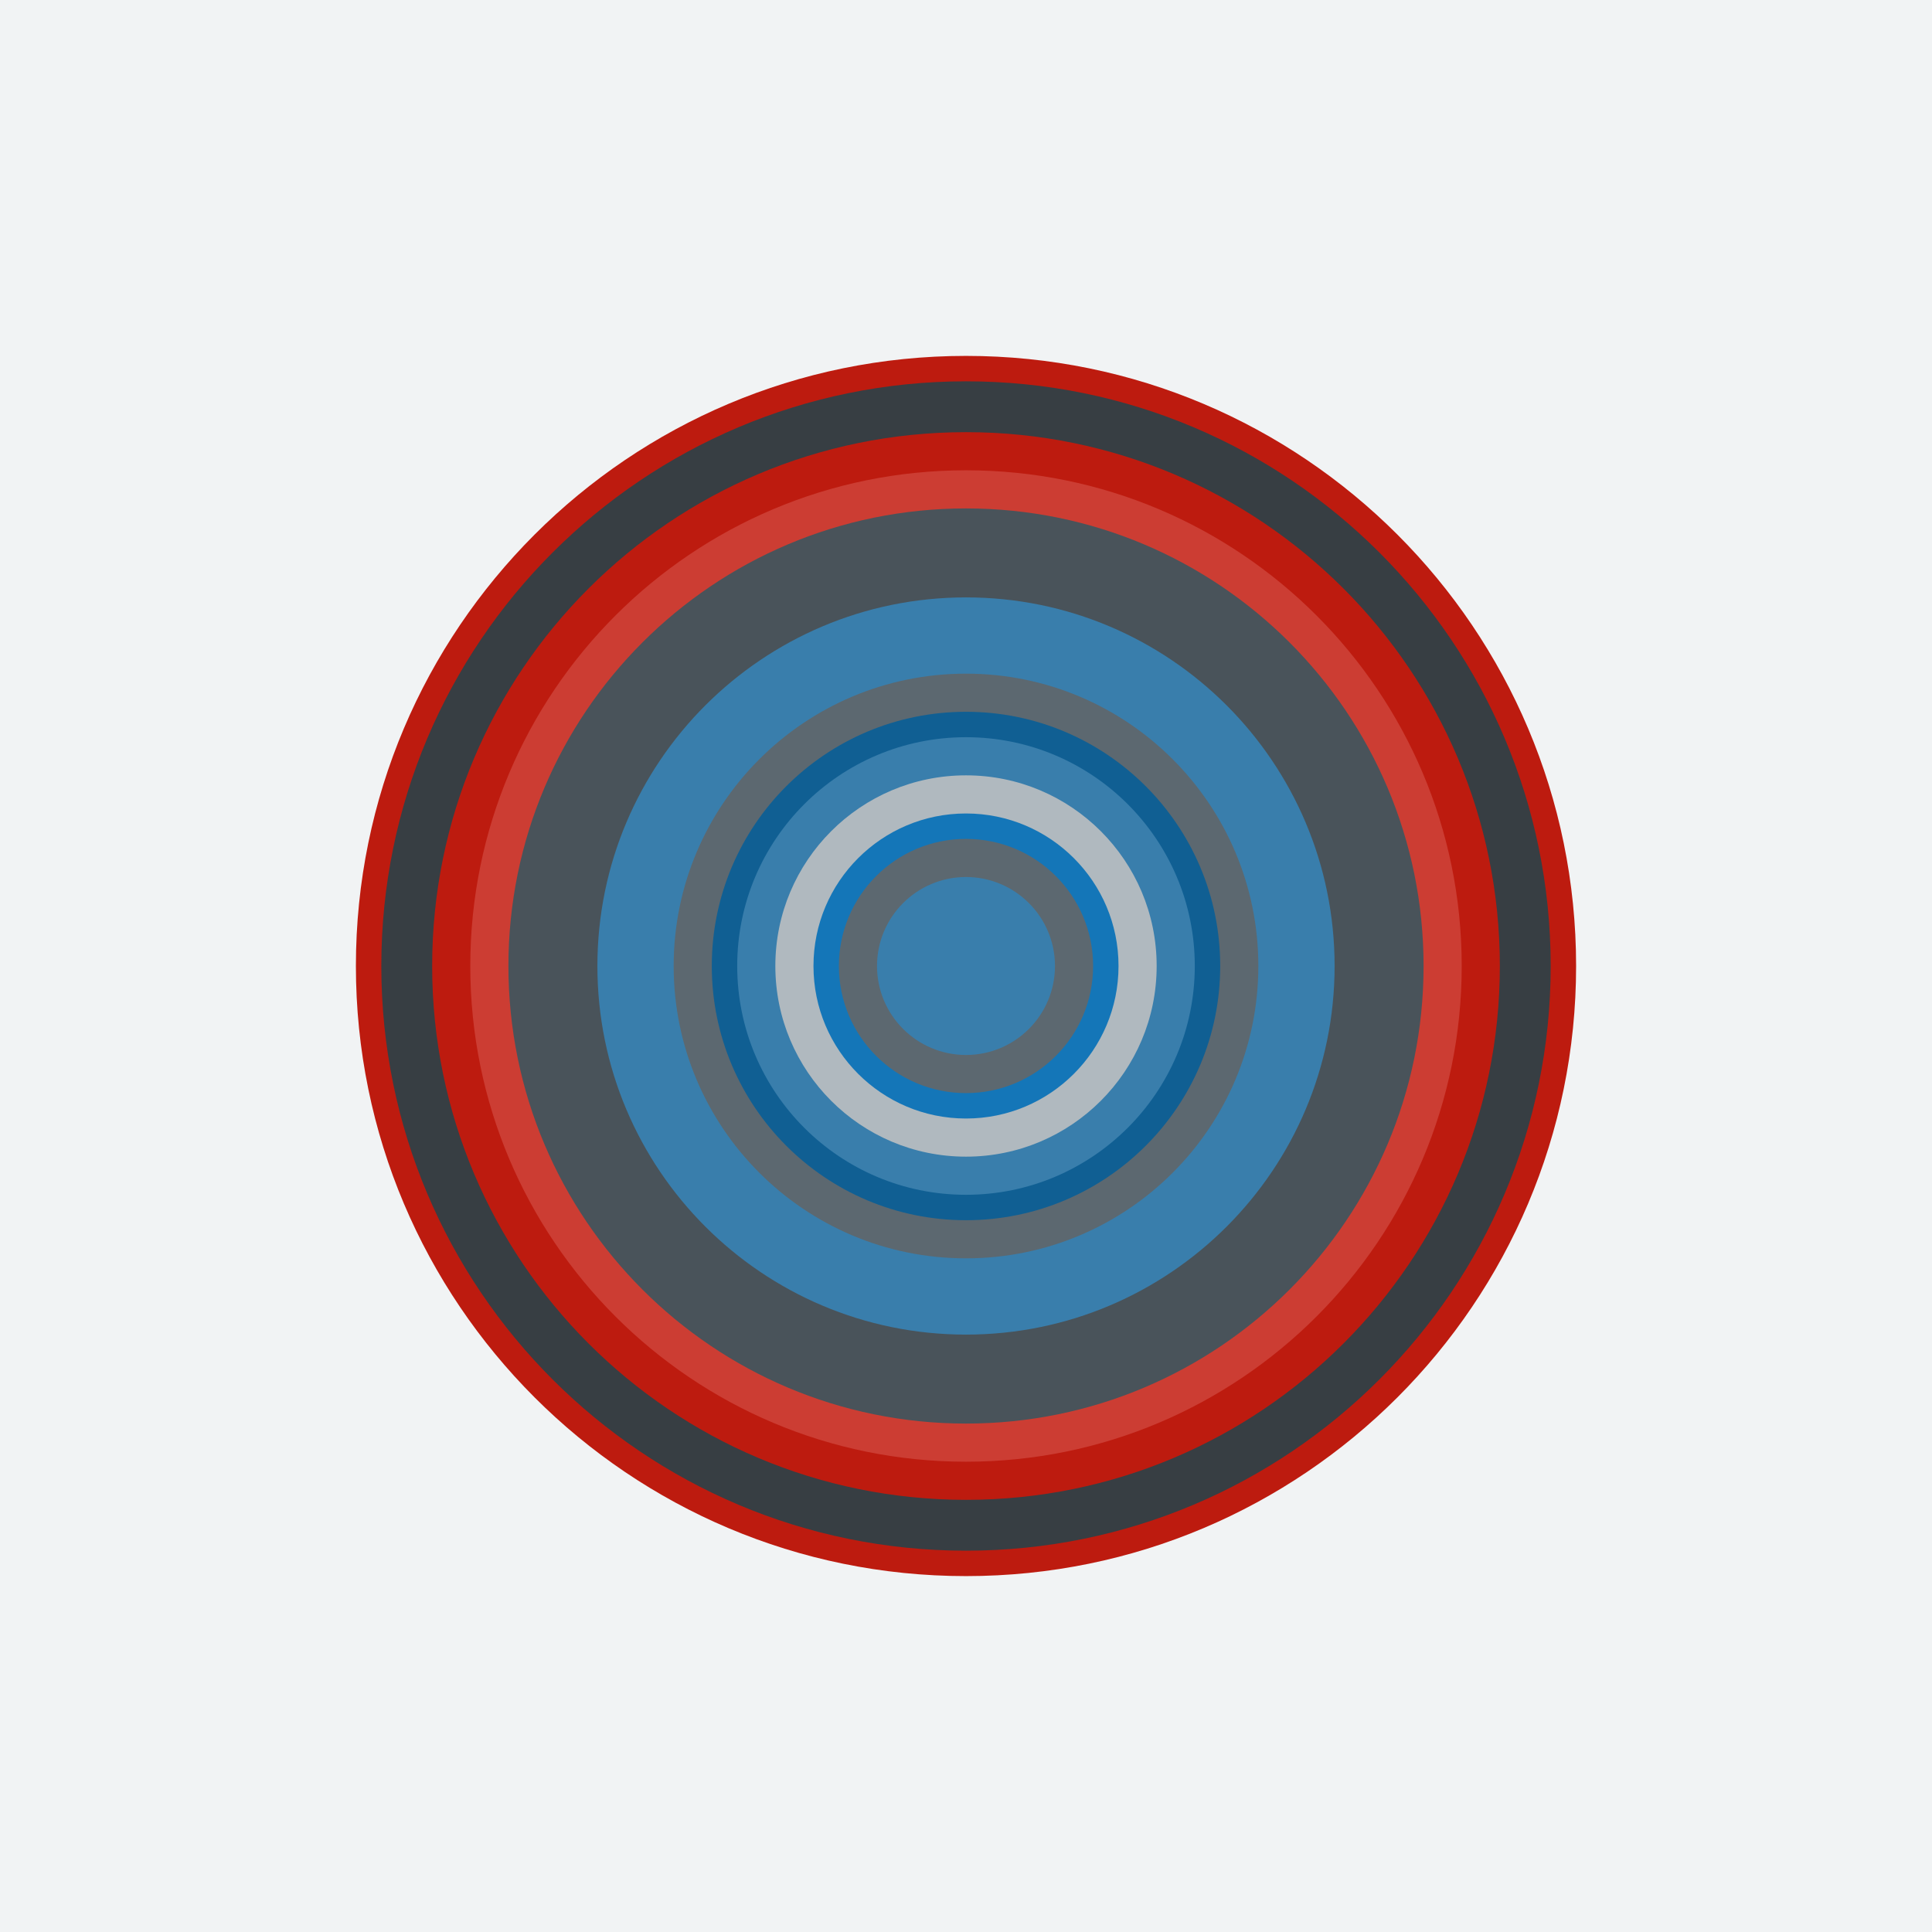
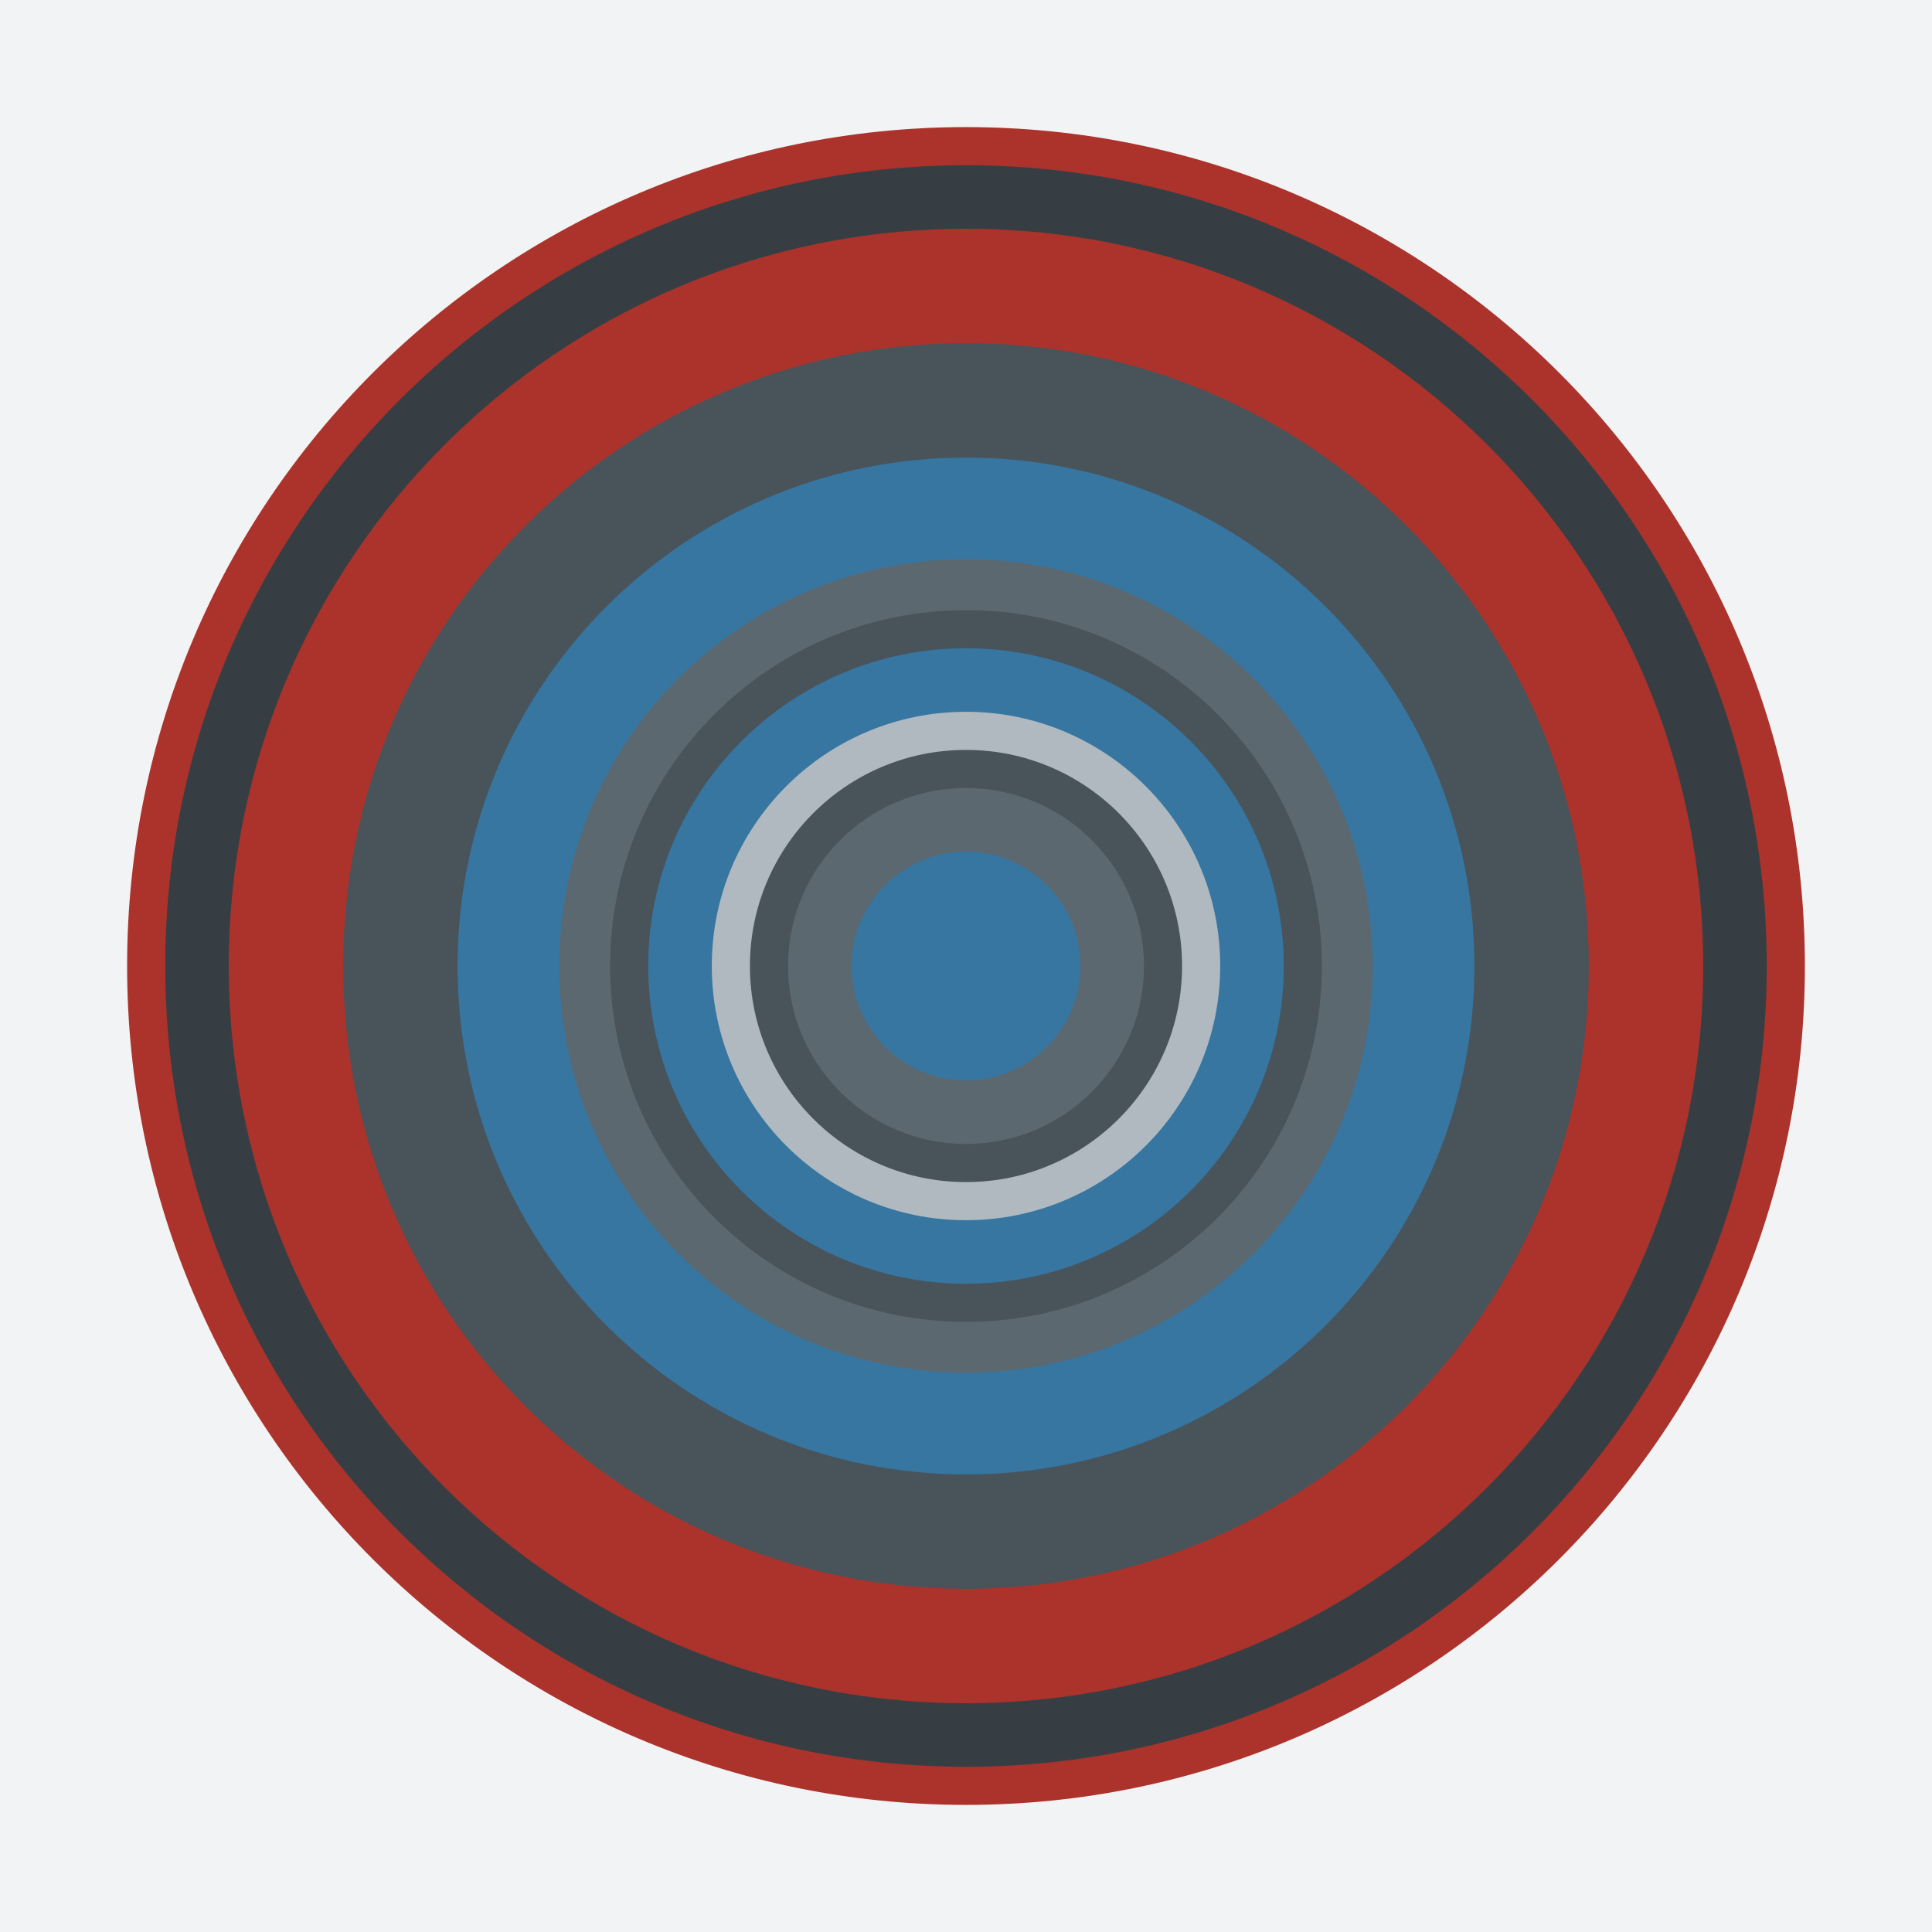
<svg xmlns="http://www.w3.org/2000/svg" width="152px" height="152px" viewBox="0 0 152 152" version="1.1">
+   <defs />
  <g id="Page-1" stroke="none" stroke-width="1" fill="none" fill-rule="evenodd">
    <g id="touchicon152">
      <rect id="Background" fill="#F1F3F4" x="0" y="0" width="152" height="152" />
-       <g id="layers" transform="translate(28, 28)">
-         <circle id="layer16" fill="#BD1B0F" cx="48" cy="48" r="48" />
-         <circle id="layer15" fill="#373E43" cx="48" cy="48" r="46" />
-         <circle id="layer14" fill="#BD1B0F" cx="48" cy="48" r="42" />
-         <circle id="layer12" fill="#CC3D33" cx="48" cy="48" r="39" />
-         <circle id="layer10" fill="#49535A" cx="48" cy="48" r="36" />
-         <circle id="layer9" fill="#397EAC" cx="48" cy="48" r="29" />
-         <circle id="layer7" fill="#5C6870" cx="48" cy="48" r="23" />
-         <circle id="layer6" fill="#105F93" cx="48" cy="48" r="20" />
-         <circle id="layer5" fill="#397EAC" cx="48" cy="48" r="18" />
-         <circle id="layer4" fill="#B0B9BF" cx="48" cy="48" r="15" />
-         <circle id="layer3" fill="#1476B8" cx="48" cy="48" r="12" />
-         <circle id="layer2" fill="#5C6870" cx="48" cy="48" r="10" />
-         <circle id="layer1" fill="#397EAC" cx="48" cy="48" r="7" />
+       <g class="logo-layers" transform="translate(10, 10)">
+         <circle class="logo-layer16" fill="#AB332B" cx="66" cy="66" r="66" />
+         <circle class="logo-layer15" fill="#373E43" cx="66" cy="66" r="63" />
+         <circle class="logo-layer12" fill="#AB332B" cx="66" cy="66" r="58" />
+         <circle class="logo-layer10" fill="#49535A" cx="66" cy="66" r="49" />
+         <circle class="logo-layer9" fill="#3676A1" cx="66" cy="66" r="40" />
+         <circle class="logo-layer7" fill="#5C6870" cx="66" cy="66" r="32" />
+         <circle class="logo-layer6" fill="#49535A" cx="66" cy="66" r="28" />
+         <circle class="logo-layer5" fill="#3676A1" cx="66" cy="66" r="25" />
+         <circle class="logo-layer4" fill="#B0B9BF" cx="66" cy="66" r="20" />
+         <circle class="logo-layer3" fill="#49535A" cx="66" cy="66" r="17" />
+         <circle class="logo-layer2" fill="#5C6870" cx="66" cy="66" r="14" />
+         <circle class="logo-layer1" fill="#3676A1" cx="66" cy="66" r="9" />
      </g>
    </g>
  </g>
</svg>
